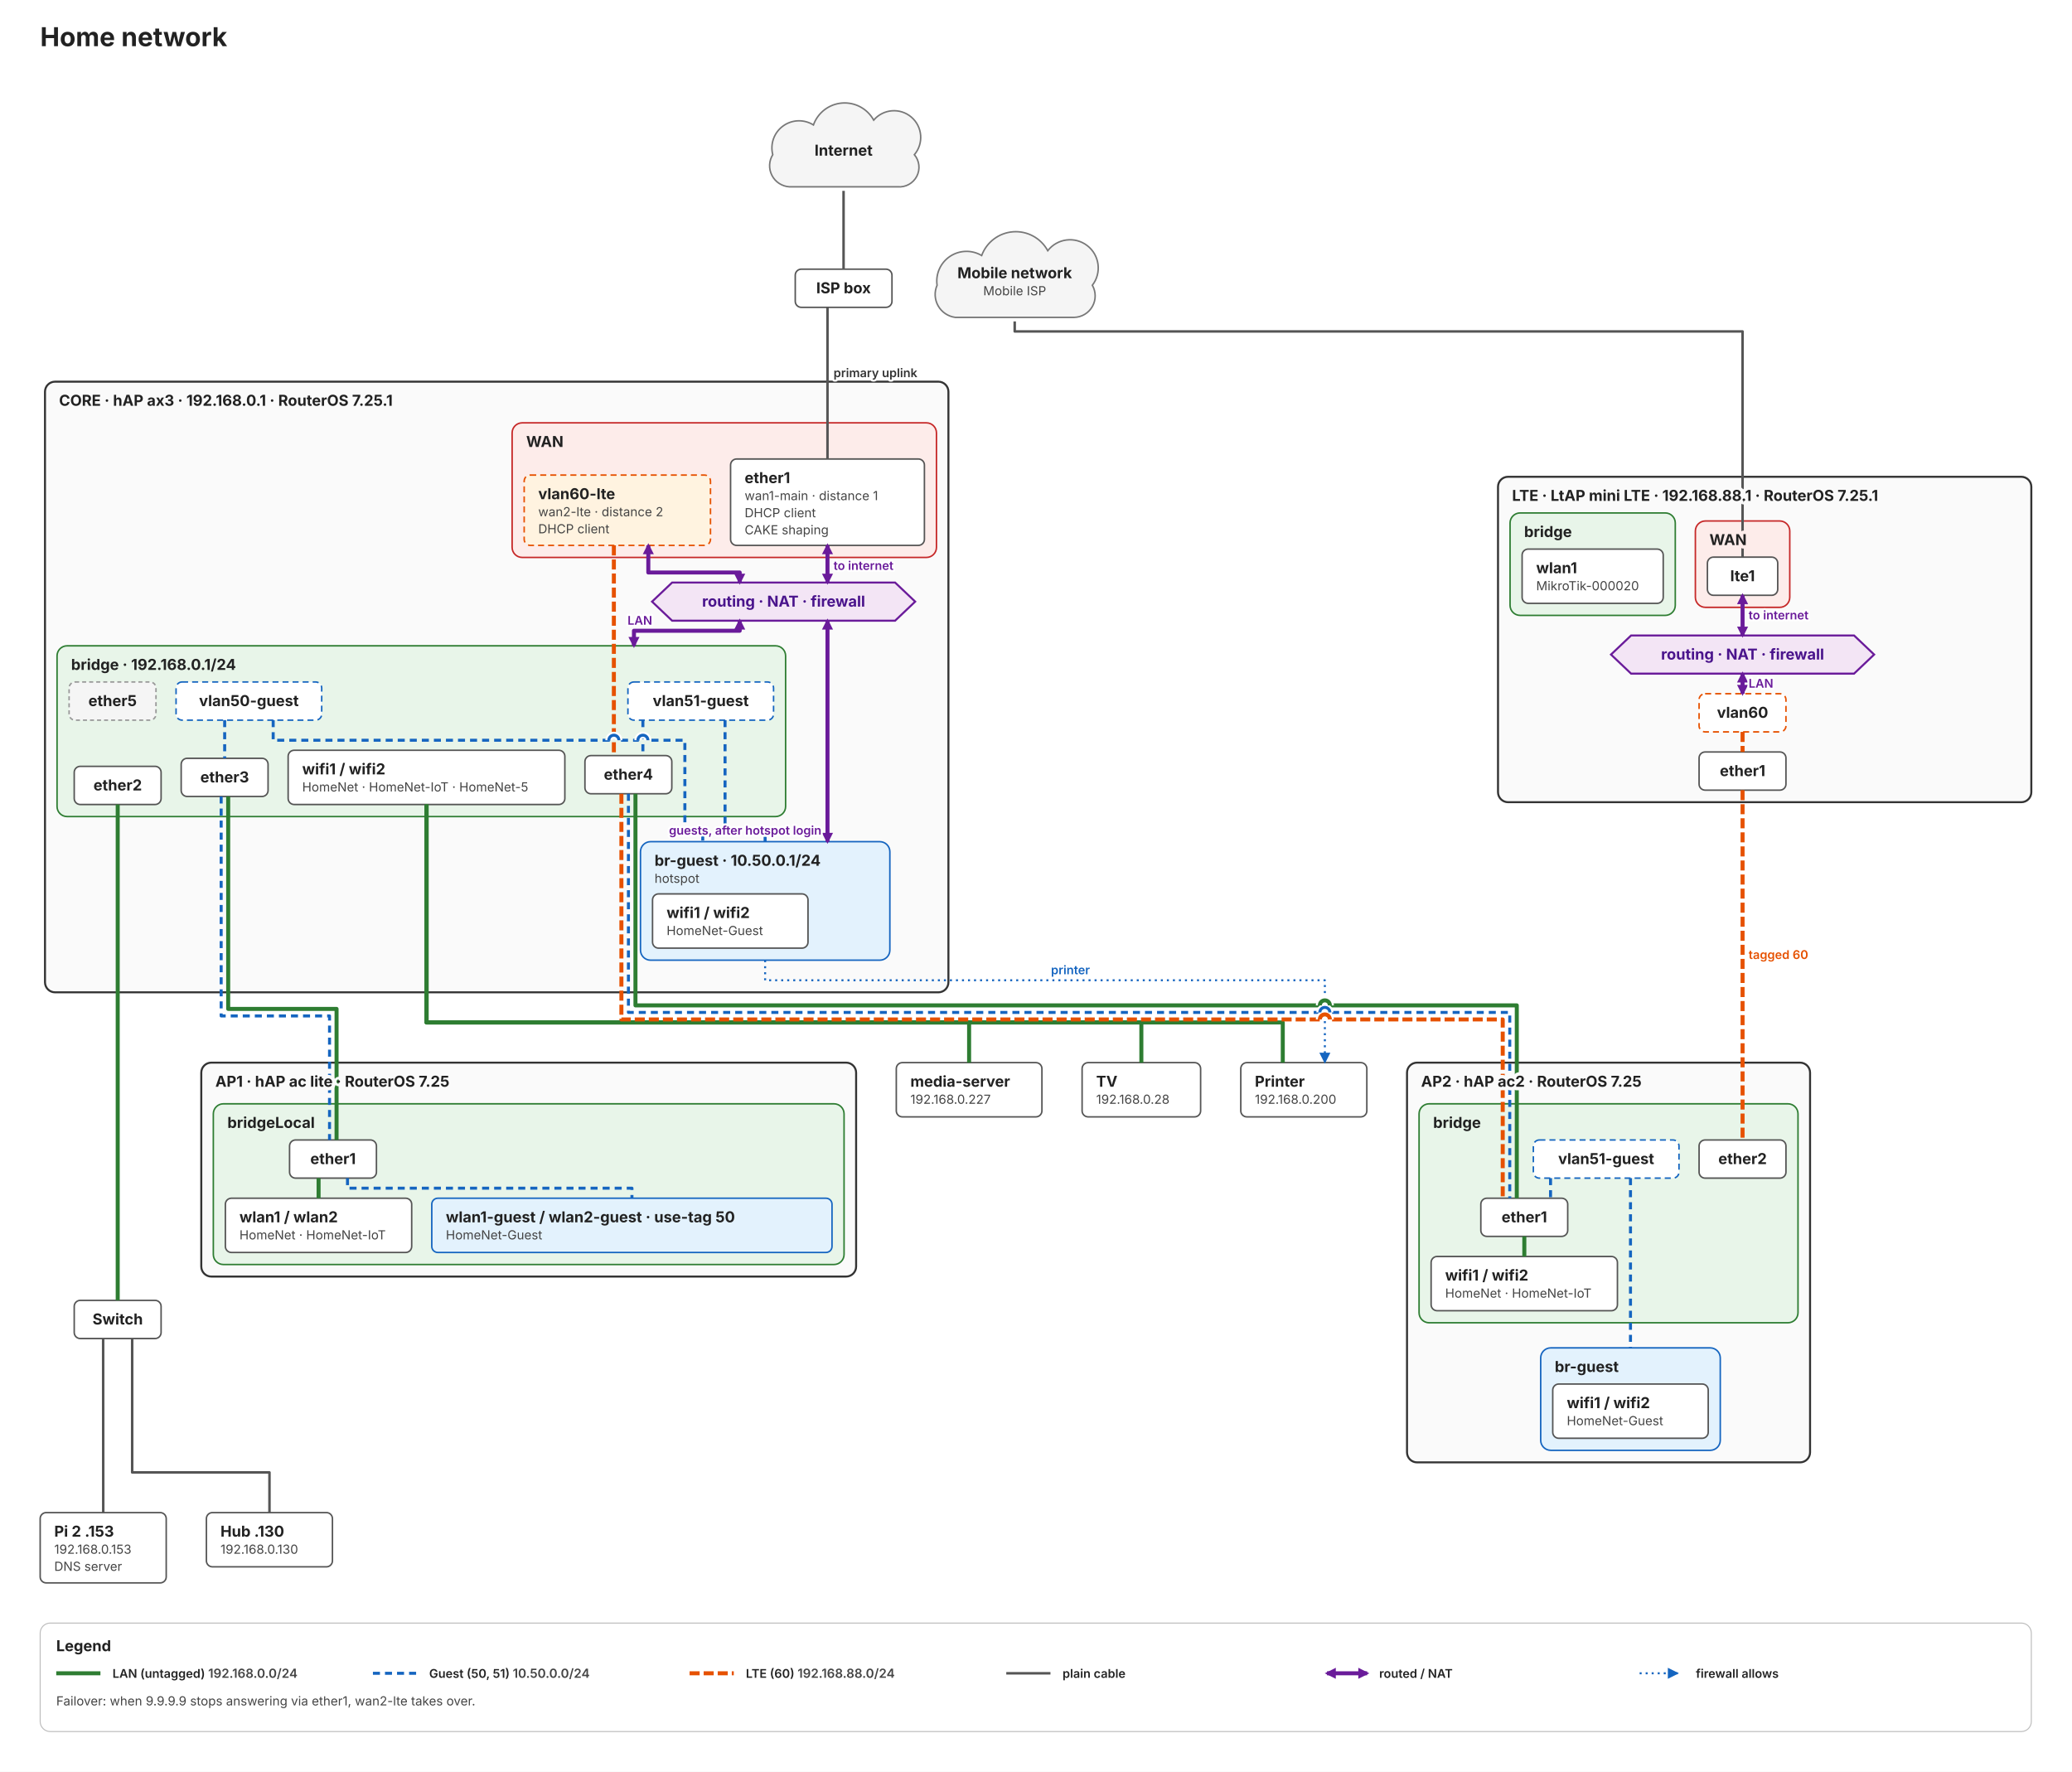
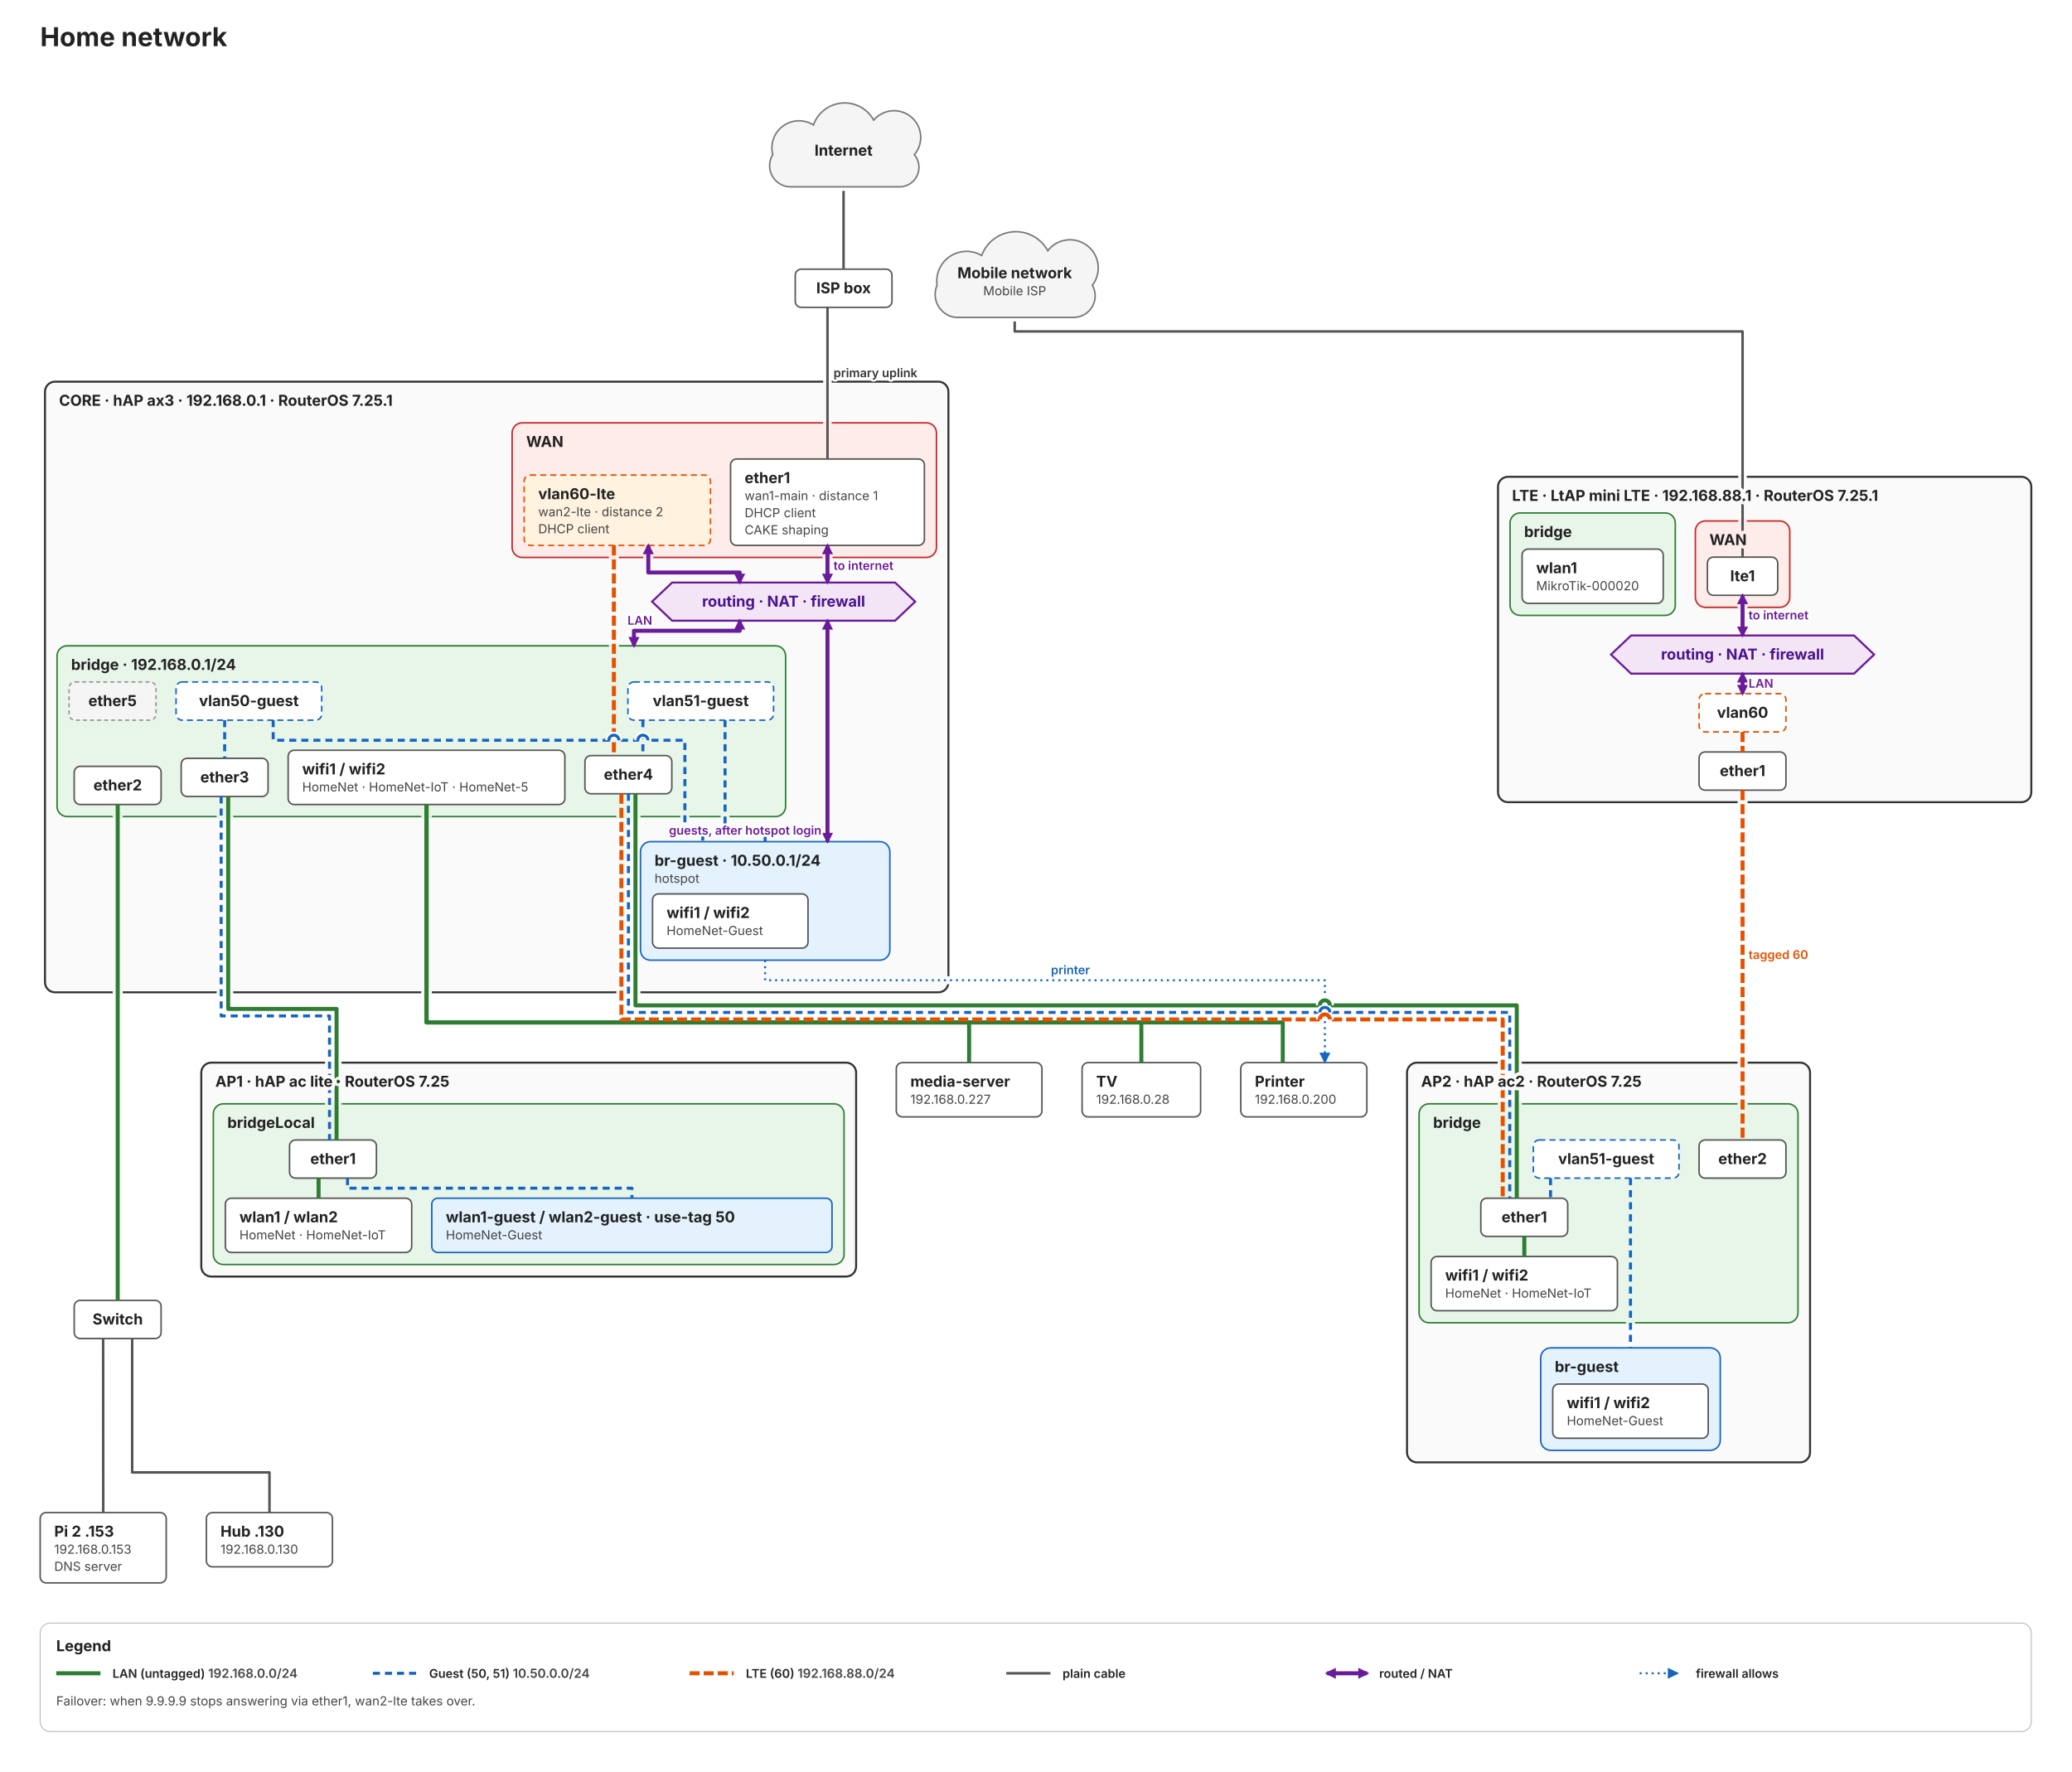
<svg xmlns="http://www.w3.org/2000/svg" width="2063" height="1764" viewBox="0 0 2063 1764" font-family="Inter, 'DejaVu Sans', Arial, sans-serif" font-size="14" fill="#222">
  <defs>
    <marker id="ap" viewBox="0 0 10 10" refX="8" refY="5" markerWidth="2.75" markerHeight="2.75" orient="auto-start-reverse">
      <path d="M0,0 L10,5 L0,10 z" fill="#6A1B9A" />
    </marker>
    <marker id="ab" viewBox="0 0 10 10" refX="9" refY="5" markerWidth="5.5" markerHeight="5.5" orient="auto">
      <path d="M0,0 L10,5 L0,10 z" fill="#1565C0" />
    </marker>
    <style>.h{font-weight:700;font-size:15px}.s{font-size:12.5px;fill:#444}.t{font-size:12px;font-weight:600}</style>
  </defs>
  <rect width="2063" height="1764" fill="#fff" />
  <text x="40" y="46" font-size="26" font-weight="700">Home network</text>
  <rect x="44.8" y="380" width="899.5" height="608" rx="10" fill="#FAFAFA" stroke="#333" stroke-width="2" />
+   <rect x="819.6" y="378" width="8.5" height="4" fill="#FAFAFA" />
+   <rect x="112.2" y="986" width="10" height="4" fill="#FAFAFA" />
+   <rect x="222.2" y="986" width="10" height="4" fill="#FAFAFA" />
+   <rect x="215.7" y="986" width="9" height="4" fill="#FAFAFA" />
+   <rect x="627.7" y="986" width="10" height="4" fill="#FAFAFA" />
+   <rect x="621.2" y="986" width="9" height="4" fill="#FAFAFA" />
+   <rect x="613.7" y="986" width="10" height="4" fill="#FAFAFA" />
+   <rect x="419.7" y="986" width="10" height="4" fill="#FAFAFA" />
+   <rect x="419.7" y="986" width="10" height="4" fill="#FAFAFA" />
+   <rect x="419.7" y="986" width="10" height="4" fill="#FAFAFA" />
+   <rect x="942.4" y="972" width="4" height="8" fill="#FAFAFA" />
  <rect x="509.9" y="421" width="422.5" height="134" rx="10" fill="#FDECEA" stroke="#C62828" stroke-width="1.5" />
+   <rect x="819.6" y="419" width="8.5" height="4" fill="#FDECEA" />
+   <rect x="606.2" y="553" width="10" height="4" fill="#FDECEA" />
+   <rect x="818.9" y="553" width="10" height="4" fill="#FDECEA" />
+   <rect x="640.5" y="553" width="10" height="4" fill="#FDECEA" />
  <rect x="727.4" y="457" width="193" height="86" rx="6" fill="#fff" stroke="#555" stroke-width="1.5" />
  <rect x="521.9" y="473" width="185.5" height="70" rx="6" fill="#FFF3E0" stroke="#E65100" stroke-width="1.5" stroke-dasharray="6 4" />
  <polygon points="649.2,599 669.2,580 891.2,580 911.2,599 891.2,618 669.2,618" fill="#F3E5F5" stroke="#6A1B9A" stroke-width="2" />
  <rect x="56.8" y="643" width="725.4" height="170" rx="10" fill="#E8F5E9" stroke="#2E7D32" stroke-width="1.5" />
+   <rect x="112.2" y="811" width="10" height="4" fill="#E8F5E9" />
+   <rect x="222.2" y="811" width="10" height="4" fill="#E8F5E9" />
+   <rect x="215.7" y="811" width="9" height="4" fill="#E8F5E9" />
+   <rect x="627.7" y="811" width="10" height="4" fill="#E8F5E9" />
+   <rect x="621.2" y="811" width="9" height="4" fill="#E8F5E9" />
+   <rect x="613.7" y="811" width="10" height="4" fill="#E8F5E9" />
+   <rect x="419.7" y="811" width="10" height="4" fill="#E8F5E9" />
+   <rect x="419.7" y="811" width="10" height="4" fill="#E8F5E9" />
+   <rect x="419.7" y="811" width="10" height="4" fill="#E8F5E9" />
+   <rect x="606.2" y="641" width="10" height="4" fill="#E8F5E9" />
+   <rect x="677.4" y="811" width="9" height="4" fill="#E8F5E9" />
+   <rect x="717.4" y="811" width="9" height="4" fill="#E8F5E9" />
  <rect x="73.9" y="763" width="86.5" height="38" rx="6" fill="#fff" stroke="#555" stroke-width="1.5" />
  <rect x="180.4" y="755" width="86.5" height="38" rx="6" fill="#fff" stroke="#555" stroke-width="1.5" />
  <rect x="582.4" y="752.3" width="86.5" height="38" rx="6" fill="#fff" stroke="#555" stroke-width="1.5" />
  <rect x="68.8" y="679" width="86.5" height="38" rx="6" fill="#F5F5F5" stroke="#999" stroke-width="1.5" stroke-dasharray="4 3" />
  <rect x="175.3" y="679" width="145" height="38" rx="6" fill="#fff" stroke="#1565C0" stroke-width="1.5" stroke-dasharray="6 4" />
  <rect x="625.2" y="679" width="145" height="38" rx="6" fill="#fff" stroke="#1565C0" stroke-width="1.5" stroke-dasharray="6 4" />
  <rect x="286.9" y="747" width="275.5" height="54" rx="6" fill="#fff" stroke="#555" stroke-width="1.5" />
  <rect x="637.7" y="838" width="248.3" height="118" rx="10" fill="#E3F2FD" stroke="#1565C0" stroke-width="1.5" />
  <rect x="649.7" y="890" width="154.8" height="54" rx="6" fill="#fff" stroke="#555" stroke-width="1.5" />
  <rect x="200.4" y="1058" width="652" height="213" rx="10" fill="#FAFAFA" stroke="#333" stroke-width="2" />
+   <rect x="330.1" y="1056" width="10" height="4" fill="#FAFAFA" />
+   <rect x="323.6" y="1056" width="9" height="4" fill="#FAFAFA" />
  <rect x="212.4" y="1099" width="628" height="160" rx="10" fill="#E8F5E9" stroke="#2E7D32" stroke-width="1.5" />
+   <rect x="330.1" y="1097" width="10" height="4" fill="#E8F5E9" />
+   <rect x="323.6" y="1097" width="9" height="4" fill="#E8F5E9" />
  <rect x="288.3" y="1135" width="86.5" height="38" rx="6" fill="#fff" stroke="#555" stroke-width="1.5" />
  <rect x="224.4" y="1193" width="185.5" height="54" rx="6" fill="#fff" stroke="#555" stroke-width="1.5" />
  <rect x="429.9" y="1193" width="398.5" height="54" rx="6" fill="#E3F2FD" stroke="#1565C0" stroke-width="1.5" />
  <rect x="1400.9" y="1058" width="401.3" height="398" rx="10" fill="#FAFAFA" stroke="#333" stroke-width="2" />
+   <rect x="1505.2" y="1056" width="10" height="4" fill="#FAFAFA" />
+   <rect x="1498.7" y="1056" width="9" height="4" fill="#FAFAFA" />
+   <rect x="1491.2" y="1056" width="10" height="4" fill="#FAFAFA" />
+   <rect x="1730" y="1056" width="10" height="4" fill="#FAFAFA" />
  <rect x="1412.9" y="1099" width="377.3" height="218" rx="10" fill="#E8F5E9" stroke="#2E7D32" stroke-width="1.5" />
+   <rect x="1505.2" y="1097" width="10" height="4" fill="#E8F5E9" />
+   <rect x="1498.7" y="1097" width="9" height="4" fill="#E8F5E9" />
+   <rect x="1491.2" y="1097" width="10" height="4" fill="#E8F5E9" />
+   <rect x="1730" y="1097" width="10" height="4" fill="#E8F5E9" />
+   <rect x="1618.9" y="1315" width="9" height="4" fill="#E8F5E9" />
  <rect x="1474.4" y="1193" width="86.5" height="38" rx="6" fill="#fff" stroke="#555" stroke-width="1.5" />
  <rect x="1691.7" y="1135" width="86.5" height="38" rx="6" fill="#fff" stroke="#555" stroke-width="1.5" />
  <rect x="1526.7" y="1135" width="145" height="38" rx="6" fill="#fff" stroke="#1565C0" stroke-width="1.5" stroke-dasharray="6 4" />
  <rect x="1424.9" y="1251" width="185.5" height="54" rx="6" fill="#fff" stroke="#555" stroke-width="1.5" />
  <rect x="1534" y="1342" width="178.8" height="102" rx="10" fill="#E3F2FD" stroke="#1565C0" stroke-width="1.5" />
  <rect x="1546" y="1378" width="154.8" height="54" rx="6" fill="#fff" stroke="#555" stroke-width="1.5" />
  <rect x="1491.5" y="474.7" width="531" height="324" rx="10" fill="#FAFAFA" stroke="#333" stroke-width="2" />
+   <rect x="1730.7" y="472.7" width="8.5" height="4" fill="#FAFAFA" />
+   <rect x="1730" y="796.7" width="10" height="4" fill="#FAFAFA" />
  <rect x="1688" y="518.7" width="94" height="86" rx="10" fill="#FDECEA" stroke="#C62828" stroke-width="1.5" />
+   <rect x="1730.7" y="516.7" width="8.5" height="4" fill="#FDECEA" />
+   <rect x="1730" y="602.7" width="10" height="4" fill="#FDECEA" />
  <rect x="1700" y="554.7" width="70" height="38" rx="6" fill="#fff" stroke="#555" stroke-width="1.5" />
  <polygon points="1604,651.7 1624,632.7 1846,632.7 1866,651.7 1846,670.7 1624,670.7" fill="#F3E5F5" stroke="#6A1B9A" stroke-width="2" />
  <rect x="1503.5" y="510.7" width="164.5" height="102" rx="10" fill="#E8F5E9" stroke="#2E7D32" stroke-width="1.5" />
  <rect x="1515.5" y="546.7" width="140.5" height="54" rx="6" fill="#fff" stroke="#555" stroke-width="1.5" />
  <rect x="1691.7" y="748.7" width="86.5" height="38" rx="6" fill="#fff" stroke="#555" stroke-width="1.5" />
  <rect x="1691.7" y="690.7" width="86.5" height="38" rx="6" fill="#fff" stroke="#E65100" stroke-width="1.5" stroke-dasharray="6 4" />
  <path d="M785.9,186 A21,21 0 0 1 769.4,154 A27,27 0 0 1 809.9,124.4 A33,33 0 0 1 869.9,119.6 A25.5,25.5 0 0 1 910.4,154 A19.5,19.5 0 0 1 893.9,186 Z" fill="#F5F5F5" stroke="#777" stroke-width="1.5" />
  <rect x="791.8" y="268" width="96.3" height="38" rx="6" fill="#fff" stroke="#555" stroke-width="1.5" />
  <path d="M951.1,316 A23,23 0 0 1 933,284 A29.6,29.6 0 0 1 977.4,254.4 A36.2,36.2 0 0 1 1043.2,249.6 A28,28 0 0 1 1087.6,284 A21.4,21.4 0 0 1 1069.5,316 Z" fill="#F5F5F5" stroke="#777" stroke-width="1.5" />
  <rect x="73.9" y="1294.7" width="86.5" height="38" rx="6" fill="#fff" stroke="#555" stroke-width="1.5" />
  <rect x="205.5" y="1506" width="125.5" height="54" rx="6" fill="#fff" stroke="#555" stroke-width="1.5" />
  <rect x="40" y="1506" width="125.5" height="70" rx="6" fill="#fff" stroke="#555" stroke-width="1.5" />
  <rect x="1235.4" y="1058" width="125.5" height="54" rx="6" fill="#fff" stroke="#555" stroke-width="1.5" />
  <rect x="892.4" y="1058" width="145" height="54" rx="6" fill="#fff" stroke="#555" stroke-width="1.5" />
  <rect x="1077.4" y="1058" width="118" height="54" rx="6" fill="#fff" stroke="#555" stroke-width="1.5" />
  <path d="M761.8,956 L761.8,976 L1319.1,976 L1319.1,1058" fill="none" stroke="#1565C0" stroke-width="2" stroke-dasharray="2 4" stroke-linejoin="round" marker-end="url(#ab)" />
  <path d="M839.9,190 L839.9,268" fill="none" stroke="#555" stroke-width="2.5" stroke-linejoin="round" />
  <path d="M823.9,306 L823.9,457" fill="none" stroke="#555" stroke-width="2.5" stroke-linejoin="round" />
  <path d="M1010.3,320 L1010.3,330 L1735,330 L1735,554.7" fill="none" stroke="#555" stroke-width="2.5" stroke-linejoin="round" />
  <path d="M131.6,1332.7 L131.6,1466 L268.3,1466 L268.3,1506" fill="none" stroke="#555" stroke-width="2.5" stroke-linejoin="round" />
  <path d="M102.7,1332.7 L102.8,1506" fill="none" stroke="#555" stroke-width="2.5" stroke-linejoin="round" />
  <path d="M117.2,801 L117.2,1294.7" fill="none" stroke="#2E7D32" stroke-width="4" stroke-linejoin="round" />
  <path d="M227.2,793 L227.2,1004.5 L335.1,1004.5 L335.1,1135" fill="none" stroke="#2E7D32" stroke-width="4" stroke-linejoin="round" />
  <path d="M632.7,790.3 L632.7,1001 L1314.1,1001 A5,5 0 0 1 1324.1,1001 L1510.2,1001 L1510.2,1193" fill="none" stroke="#2E7D32" stroke-width="4" stroke-linejoin="round" />
  <path d="M424.7,801 L424.7,1018 L1277.2,1018 L1277.2,1058" fill="none" stroke="#2E7D32" stroke-width="4" stroke-linejoin="round" />
  <path d="M424.7,801 L424.7,1018 L964.9,1018 L964.9,1058" fill="none" stroke="#2E7D32" stroke-width="4" stroke-linejoin="round" />
  <path d="M424.7,801 L424.7,1018 L1136.4,1018 L1136.4,1058" fill="none" stroke="#2E7D32" stroke-width="4" stroke-linejoin="round" />
  <path d="M317.2,1173 L317.2,1193" fill="none" stroke="#2E7D32" stroke-width="4" stroke-linejoin="round" />
  <path d="M1517.7,1231 L1517.7,1251" fill="none" stroke="#2E7D32" stroke-width="4" stroke-linejoin="round" />
  <path d="M220.2,793 L220.2,1011.5 L328.1,1011.5 L328.1,1135" fill="none" stroke="#1565C0" stroke-width="3" stroke-dasharray="7 5" stroke-linejoin="round" />
  <path d="M625.7,790.3 L625.7,1008 L1314.1,1008 A5,5 0 0 1 1324.1,1008 L1503.2,1008 L1503.2,1193" fill="none" stroke="#1565C0" stroke-width="3" stroke-dasharray="7 5" stroke-linejoin="round" />
  <path d="M223.7,717 L223.7,755" fill="none" stroke="#1565C0" stroke-width="3" stroke-dasharray="7 5" stroke-linejoin="round" />
  <path d="M640.1,717 L640.1,752.3" fill="none" stroke="#1565C0" stroke-width="3" stroke-dasharray="7 5" stroke-linejoin="round" />
  <path d="M272,717 L272,737 L606.2,737 A5,5 0 0 1 616.2,737 L635.1,737 A5,5 0 0 1 645.1,737 L681.9,737 L681.9,828 L699.7,828 L699.7,838" fill="none" stroke="#1565C0" stroke-width="3" stroke-dasharray="7 5" stroke-linejoin="round" />
  <path d="M721.9,717 L721.9,828 L761.8,828 L761.8,838" fill="none" stroke="#1565C0" stroke-width="3" stroke-dasharray="7 5" stroke-linejoin="round" />
  <path d="M346,1173 L346,1183 L629.2,1183 L629.2,1193" fill="none" stroke="#1565C0" stroke-width="3" stroke-dasharray="7 5" stroke-linejoin="round" />
  <path d="M1543.8,1173 L1543.8,1193" fill="none" stroke="#1565C0" stroke-width="3" stroke-dasharray="7 5" stroke-linejoin="round" />
  <path d="M1623.4,1173 L1623.4,1342" fill="none" stroke="#1565C0" stroke-width="3" stroke-dasharray="7 5" stroke-linejoin="round" />
  <path d="M618.7,790.3 L618.7,1015 L1314.1,1015 A5,5 0 0 1 1324.1,1015 L1496.2,1015 L1496.2,1193" fill="none" stroke="#E65100" stroke-width="4" stroke-dasharray="10 4" stroke-linejoin="round" />
  <path d="M1735,786.7 L1735,1135" fill="none" stroke="#E65100" stroke-width="4" stroke-dasharray="10 4" stroke-linejoin="round" />
  <path d="M611.2,543 L611.2,752.3" fill="none" stroke="#E65100" stroke-width="4" stroke-dasharray="10 4" stroke-linejoin="round" />
  <path d="M1735,728.7 L1735,748.7" fill="none" stroke="#E65100" stroke-width="4" stroke-dasharray="10 4" stroke-linejoin="round" />
  <path d="M823.9,543 L823.9,580" fill="none" stroke="#6A1B9A" stroke-width="4" stroke-linejoin="round" marker-start="url(#ap)" marker-end="url(#ap)" />
  <path d="M645.5,543 L645.5,570 L736.5,570 L736.5,580" fill="none" stroke="#6A1B9A" stroke-width="4" stroke-linejoin="round" marker-start="url(#ap)" marker-end="url(#ap)" />
  <path d="M736.5,618 L736.5,628 L631.2,628 L631.2,643" fill="none" stroke="#6A1B9A" stroke-width="4" stroke-linejoin="round" marker-start="url(#ap)" marker-end="url(#ap)" />
  <path d="M823.9,618 L823.9,838" fill="none" stroke="#6A1B9A" stroke-width="4" stroke-linejoin="round" marker-start="url(#ap)" marker-end="url(#ap)" />
  <path d="M1735,592.7 L1735,632.7" fill="none" stroke="#6A1B9A" stroke-width="4" stroke-linejoin="round" marker-start="url(#ap)" marker-end="url(#ap)" />
  <path d="M1735,670.7 L1735,690.7" fill="none" stroke="#6A1B9A" stroke-width="4" stroke-linejoin="round" marker-start="url(#ap)" marker-end="url(#ap)" />
  <path d="M1314.1,1001 A5,5 0 0 1 1324.1,1001" fill="none" stroke="#fff" stroke-width="8" />
  <path d="M1314.1,1008 A5,5 0 0 1 1324.1,1008" fill="none" stroke="#fff" stroke-width="7" />
  <path d="M606.2,737 A5,5 0 0 1 616.2,737" fill="none" stroke="#fff" stroke-width="7" />
  <path d="M635.1,737 A5,5 0 0 1 645.1,737" fill="none" stroke="#fff" stroke-width="7" />
  <path d="M1314.1,1015 A5,5 0 0 1 1324.1,1015" fill="none" stroke="#fff" stroke-width="8" />
  <path d="M1314.1,1001 A5,5 0 0 1 1324.1,1001" fill="none" stroke="#2E7D32" stroke-width="4" />
  <path d="M1314.1,1008 A5,5 0 0 1 1324.1,1008" fill="none" stroke="#1565C0" stroke-width="3" />
  <path d="M606.2,737 A5,5 0 0 1 616.2,737" fill="none" stroke="#1565C0" stroke-width="3" />
  <path d="M635.1,737 A5,5 0 0 1 645.1,737" fill="none" stroke="#1565C0" stroke-width="3" />
  <path d="M1314.1,1015 A5,5 0 0 1 1324.1,1015" fill="none" stroke="#E65100" stroke-width="4" />
  <text x="58.8" y="404" class="h" stroke="#FAFAFA" stroke-width="7" stroke-linejoin="round" paint-order="stroke">CORE · hAP ax3 · 192.168.0.1 · RouterOS 7.25.1</text>
  <text x="523.9" y="445" class="h" stroke="#FDECEA" stroke-width="7" stroke-linejoin="round" paint-order="stroke">WAN</text>
  <text x="741.4" y="481" class="h" stroke="#fff" stroke-width="3" stroke-linejoin="round" paint-order="stroke">ether1</text>
  <text x="741.4" y="498" class="s" stroke="#fff" stroke-width="3" stroke-linejoin="round" paint-order="stroke">wan1-main · distance 1</text>
  <text x="741.4" y="515" class="s" stroke="#fff" stroke-width="3" stroke-linejoin="round" paint-order="stroke">DHCP client</text>
  <text x="741.4" y="532" class="s" stroke="#fff" stroke-width="3" stroke-linejoin="round" paint-order="stroke">CAKE shaping</text>
  <text x="535.9" y="497" class="h" stroke="#FFF3E0" stroke-width="3" stroke-linejoin="round" paint-order="stroke">vlan60-lte</text>
  <text x="535.9" y="514" class="s" stroke="#FFF3E0" stroke-width="3" stroke-linejoin="round" paint-order="stroke">wan2-lte · distance 2</text>
  <text x="535.9" y="531" class="s" stroke="#FFF3E0" stroke-width="3" stroke-linejoin="round" paint-order="stroke">DHCP client</text>
  <text x="780.2" y="604" class="h" text-anchor="middle" fill="#4A148C" stroke="#F3E5F5" stroke-width="3" stroke-linejoin="round" paint-order="stroke">routing · NAT · firewall</text>
  <text x="70.8" y="667" class="h" stroke="#E8F5E9" stroke-width="7" stroke-linejoin="round" paint-order="stroke">bridge · 192.168.0.1/24</text>
  <text x="117.2" y="787" class="h" text-anchor="middle" stroke="#fff" stroke-width="3" stroke-linejoin="round" paint-order="stroke">ether2</text>
  <text x="223.7" y="779" class="h" text-anchor="middle" stroke="#fff" stroke-width="3" stroke-linejoin="round" paint-order="stroke">ether3</text>
  <text x="625.7" y="776.3" class="h" text-anchor="middle" stroke="#fff" stroke-width="3" stroke-linejoin="round" paint-order="stroke">ether4</text>
  <text x="112.1" y="703" class="h" text-anchor="middle" stroke="#F5F5F5" stroke-width="3" stroke-linejoin="round" paint-order="stroke">ether5</text>
  <text x="247.8" y="703" class="h" text-anchor="middle" stroke="#fff" stroke-width="3" stroke-linejoin="round" paint-order="stroke">vlan50-guest</text>
  <text x="697.7" y="703" class="h" text-anchor="middle" stroke="#fff" stroke-width="3" stroke-linejoin="round" paint-order="stroke">vlan51-guest</text>
  <text x="300.9" y="771" class="h" stroke="#fff" stroke-width="3" stroke-linejoin="round" paint-order="stroke">wifi1 / wifi2</text>
  <text x="300.9" y="788" class="s" stroke="#fff" stroke-width="3" stroke-linejoin="round" paint-order="stroke">HomeNet · HomeNet-IoT · HomeNet-5</text>
  <text x="651.7" y="862" class="h" stroke="#E3F2FD" stroke-width="7" stroke-linejoin="round" paint-order="stroke">br-guest · 10.50.0.1/24</text>
  <text x="651.7" y="879" class="s" stroke="#E3F2FD" stroke-width="7" stroke-linejoin="round" paint-order="stroke">hotspot</text>
  <text x="663.7" y="914" class="h" stroke="#fff" stroke-width="3" stroke-linejoin="round" paint-order="stroke">wifi1 / wifi2</text>
  <text x="663.7" y="931" class="s" stroke="#fff" stroke-width="3" stroke-linejoin="round" paint-order="stroke">HomeNet-Guest</text>
  <text x="214.4" y="1082" class="h" stroke="#FAFAFA" stroke-width="7" stroke-linejoin="round" paint-order="stroke">AP1 · hAP ac lite · RouterOS 7.25</text>
  <text x="226.4" y="1123" class="h" stroke="#E8F5E9" stroke-width="7" stroke-linejoin="round" paint-order="stroke">bridgeLocal</text>
  <text x="331.6" y="1159" class="h" text-anchor="middle" stroke="#fff" stroke-width="3" stroke-linejoin="round" paint-order="stroke">ether1</text>
  <text x="238.4" y="1217" class="h" stroke="#fff" stroke-width="3" stroke-linejoin="round" paint-order="stroke">wlan1 / wlan2</text>
  <text x="238.4" y="1234" class="s" stroke="#fff" stroke-width="3" stroke-linejoin="round" paint-order="stroke">HomeNet · HomeNet-IoT</text>
  <text x="443.9" y="1217" class="h" stroke="#E3F2FD" stroke-width="3" stroke-linejoin="round" paint-order="stroke">wlan1-guest / wlan2-guest · use-tag 50</text>
  <text x="443.9" y="1234" class="s" stroke="#E3F2FD" stroke-width="3" stroke-linejoin="round" paint-order="stroke">HomeNet-Guest</text>
  <text x="1414.9" y="1082" class="h" stroke="#FAFAFA" stroke-width="7" stroke-linejoin="round" paint-order="stroke">AP2 · hAP ac2 · RouterOS 7.25</text>
  <text x="1426.9" y="1123" class="h" stroke="#E8F5E9" stroke-width="7" stroke-linejoin="round" paint-order="stroke">bridge</text>
  <text x="1517.7" y="1217" class="h" text-anchor="middle" stroke="#fff" stroke-width="3" stroke-linejoin="round" paint-order="stroke">ether1</text>
  <text x="1735" y="1159" class="h" text-anchor="middle" stroke="#fff" stroke-width="3" stroke-linejoin="round" paint-order="stroke">ether2</text>
  <text x="1599.2" y="1159" class="h" text-anchor="middle" stroke="#fff" stroke-width="3" stroke-linejoin="round" paint-order="stroke">vlan51-guest</text>
  <text x="1438.9" y="1275" class="h" stroke="#fff" stroke-width="3" stroke-linejoin="round" paint-order="stroke">wifi1 / wifi2</text>
  <text x="1438.9" y="1292" class="s" stroke="#fff" stroke-width="3" stroke-linejoin="round" paint-order="stroke">HomeNet · HomeNet-IoT</text>
  <text x="1548" y="1366" class="h" stroke="#E3F2FD" stroke-width="7" stroke-linejoin="round" paint-order="stroke">br-guest</text>
  <text x="1560" y="1402" class="h" stroke="#fff" stroke-width="3" stroke-linejoin="round" paint-order="stroke">wifi1 / wifi2</text>
  <text x="1560" y="1419" class="s" stroke="#fff" stroke-width="3" stroke-linejoin="round" paint-order="stroke">HomeNet-Guest</text>
  <text x="1505.5" y="498.7" class="h" stroke="#FAFAFA" stroke-width="7" stroke-linejoin="round" paint-order="stroke">LTE · LtAP mini LTE · 192.168.88.1 · RouterOS 7.25.1</text>
  <text x="1702" y="542.7" class="h" stroke="#FDECEA" stroke-width="7" stroke-linejoin="round" paint-order="stroke">WAN</text>
  <text x="1735" y="578.7" class="h" text-anchor="middle" stroke="#fff" stroke-width="3" stroke-linejoin="round" paint-order="stroke">lte1</text>
  <text x="1735" y="656.7" class="h" text-anchor="middle" fill="#4A148C" stroke="#F3E5F5" stroke-width="3" stroke-linejoin="round" paint-order="stroke">routing · NAT · firewall</text>
  <text x="1517.5" y="534.7" class="h" stroke="#E8F5E9" stroke-width="7" stroke-linejoin="round" paint-order="stroke">bridge</text>
  <text x="1529.5" y="570.7" class="h" stroke="#fff" stroke-width="3" stroke-linejoin="round" paint-order="stroke">wlan1</text>
  <text x="1529.5" y="587.7" class="s" stroke="#fff" stroke-width="3" stroke-linejoin="round" paint-order="stroke">MikroTik-000020</text>
  <text x="1735" y="772.7" class="h" text-anchor="middle" stroke="#fff" stroke-width="3" stroke-linejoin="round" paint-order="stroke">ether1</text>
  <text x="1735" y="714.7" class="h" text-anchor="middle" stroke="#fff" stroke-width="3" stroke-linejoin="round" paint-order="stroke">vlan60</text>
  <text x="839.9" y="155" class="h" text-anchor="middle" stroke="#F5F5F5" stroke-width="3" stroke-linejoin="round" paint-order="stroke">Internet</text>
  <text x="839.9" y="292" class="h" text-anchor="middle" stroke="#fff" stroke-width="3" stroke-linejoin="round" paint-order="stroke">ISP box</text>
  <text x="1010.3" y="277" class="h" text-anchor="middle" stroke="#F5F5F5" stroke-width="3" stroke-linejoin="round" paint-order="stroke">Mobile network</text>
  <text x="1010.3" y="294" class="s" text-anchor="middle" stroke="#F5F5F5" stroke-width="3" stroke-linejoin="round" paint-order="stroke">Mobile ISP</text>
  <text x="117.2" y="1318.7" class="h" text-anchor="middle" stroke="#fff" stroke-width="3" stroke-linejoin="round" paint-order="stroke">Switch</text>
  <text x="219.5" y="1530" class="h" stroke="#fff" stroke-width="3" stroke-linejoin="round" paint-order="stroke">Hub .130</text>
  <text x="219.5" y="1547" class="s" stroke="#fff" stroke-width="3" stroke-linejoin="round" paint-order="stroke">192.168.0.130</text>
  <text x="54" y="1530" class="h" stroke="#fff" stroke-width="3" stroke-linejoin="round" paint-order="stroke">Pi 2 .153</text>
  <text x="54" y="1547" class="s" stroke="#fff" stroke-width="3" stroke-linejoin="round" paint-order="stroke">192.168.0.153</text>
  <text x="54" y="1564" class="s" stroke="#fff" stroke-width="3" stroke-linejoin="round" paint-order="stroke">DNS server</text>
  <text x="1249.4" y="1082" class="h" stroke="#fff" stroke-width="3" stroke-linejoin="round" paint-order="stroke">Printer</text>
  <text x="1249.4" y="1099" class="s" stroke="#fff" stroke-width="3" stroke-linejoin="round" paint-order="stroke">192.168.0.200</text>
  <text x="906.4" y="1082" class="h" stroke="#fff" stroke-width="3" stroke-linejoin="round" paint-order="stroke">media-server</text>
  <text x="906.4" y="1099" class="s" stroke="#fff" stroke-width="3" stroke-linejoin="round" paint-order="stroke">192.168.0.227</text>
  <text x="1091.4" y="1082" class="h" stroke="#fff" stroke-width="3" stroke-linejoin="round" paint-order="stroke">TV</text>
  <text x="1091.4" y="1099" class="s" stroke="#fff" stroke-width="3" stroke-linejoin="round" paint-order="stroke">192.168.0.28</text>
  <text x="829.9" y="375.5" class="t" fill="#333" stroke="#fff" stroke-width="4" stroke-linejoin="round" paint-order="stroke">primary uplink</text>
  <text x="1741" y="954.8" class="t" fill="#E65100" stroke="#fff" stroke-width="4" stroke-linejoin="round" paint-order="stroke">tagged 60</text>
  <text x="829.9" y="567.4" class="t" fill="#6A1B9A" stroke="#fff" stroke-width="4" stroke-linejoin="round" paint-order="stroke">to internet</text>
  <text x="624.8" y="622" class="t" fill="#6A1B9A" stroke="#fff" stroke-width="4" stroke-linejoin="round" paint-order="stroke">LAN</text>
  <text x="817.9" y="831" class="t" text-anchor="end" fill="#6A1B9A" stroke="#fff" stroke-width="4" stroke-linejoin="round" paint-order="stroke">guests, after hotspot login</text>
  <text x="1046.4" y="970" class="t" fill="#1565C0" stroke="#fff" stroke-width="4" stroke-linejoin="round" paint-order="stroke">printer</text>
  <text x="1741" y="616.7" class="t" fill="#6A1B9A" stroke="#fff" stroke-width="4" stroke-linejoin="round" paint-order="stroke">to internet</text>
  <text x="1741" y="684.7" class="t" fill="#6A1B9A" stroke="#fff" stroke-width="4" stroke-linejoin="round" paint-order="stroke">LAN</text>
  <g class="legend">
    <rect x="40" y="1616" width="1982.5" height="108" rx="10" fill="#fff" stroke="#BDBDBD" stroke-width="1" />
    <text x="56" y="1644" class="h">Legend</text>
    <path d="M56,1666 L100,1666" fill="none" stroke="#2E7D32" stroke-width="4" />
    <text x="112" y="1670.5" class="t">LAN (untagged) <tspan class="s">192.168.0.0/24</tspan>
    </text>
    <path d="M371.3,1666 L415.3,1666" fill="none" stroke="#1565C0" stroke-width="3" stroke-dasharray="7 5" />
    <text x="427.3" y="1670.5" class="t">Guest (50, 51) <tspan class="s">10.50.0.0/24</tspan>
    </text>
    <path d="M686.6,1666 L730.6,1666" fill="none" stroke="#E65100" stroke-width="4" stroke-dasharray="10 4" />
    <text x="742.6" y="1670.5" class="t">LTE (60) <tspan class="s">192.168.88.0/24</tspan>
    </text>
    <path d="M1001.9,1666 L1045.9,1666" fill="none" stroke="#555" stroke-width="2.5" />
    <text x="1057.9" y="1670.5" class="t">plain cable</text>
    <path d="M1321.2,1666 L1361.2,1666" fill="none" stroke="#6A1B9A" stroke-width="4" marker-start="url(#ap)" marker-end="url(#ap)" />
    <text x="1373.2" y="1670.5" class="t">routed / NAT</text>
    <path d="M1632.5,1666 L1670.5,1666" fill="none" stroke="#1565C0" stroke-width="2" stroke-dasharray="2 4" marker-end="url(#ab)" />
    <text x="1688.5" y="1670.5" class="t">firewall allows</text>
    <text x="56" y="1698" class="s">Failover: when 9.9.9.9 stops answering via ether1, wan2-lte takes over.</text>
  </g>
</svg>
